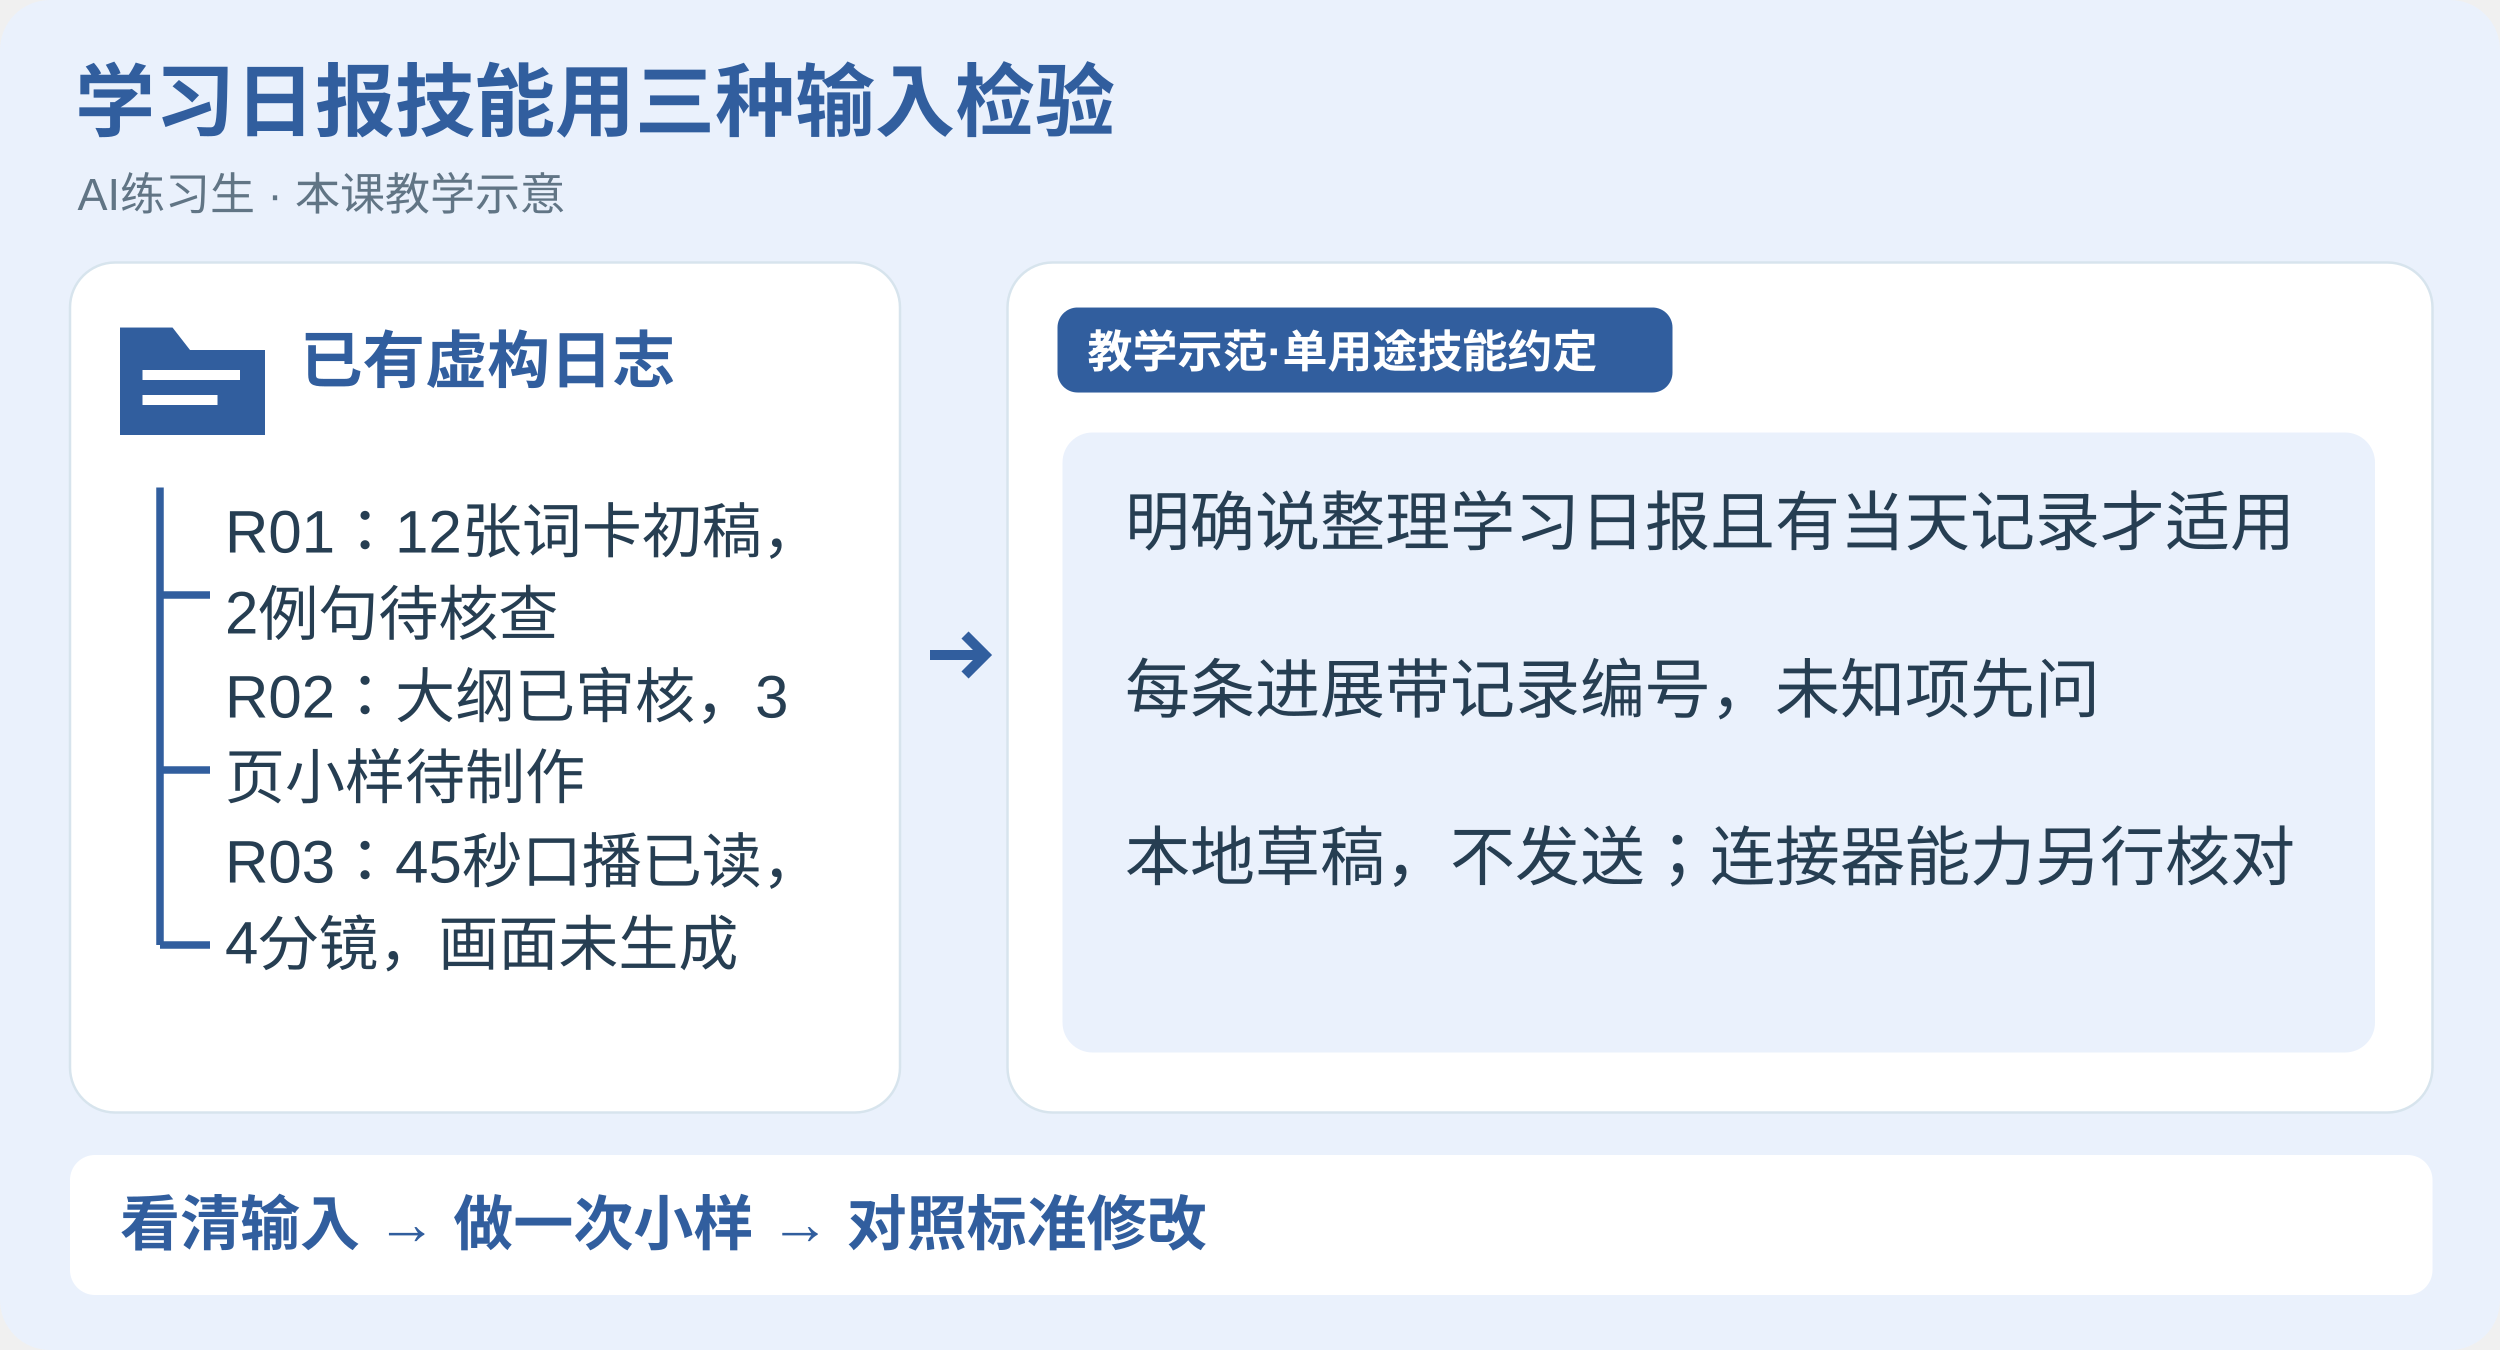
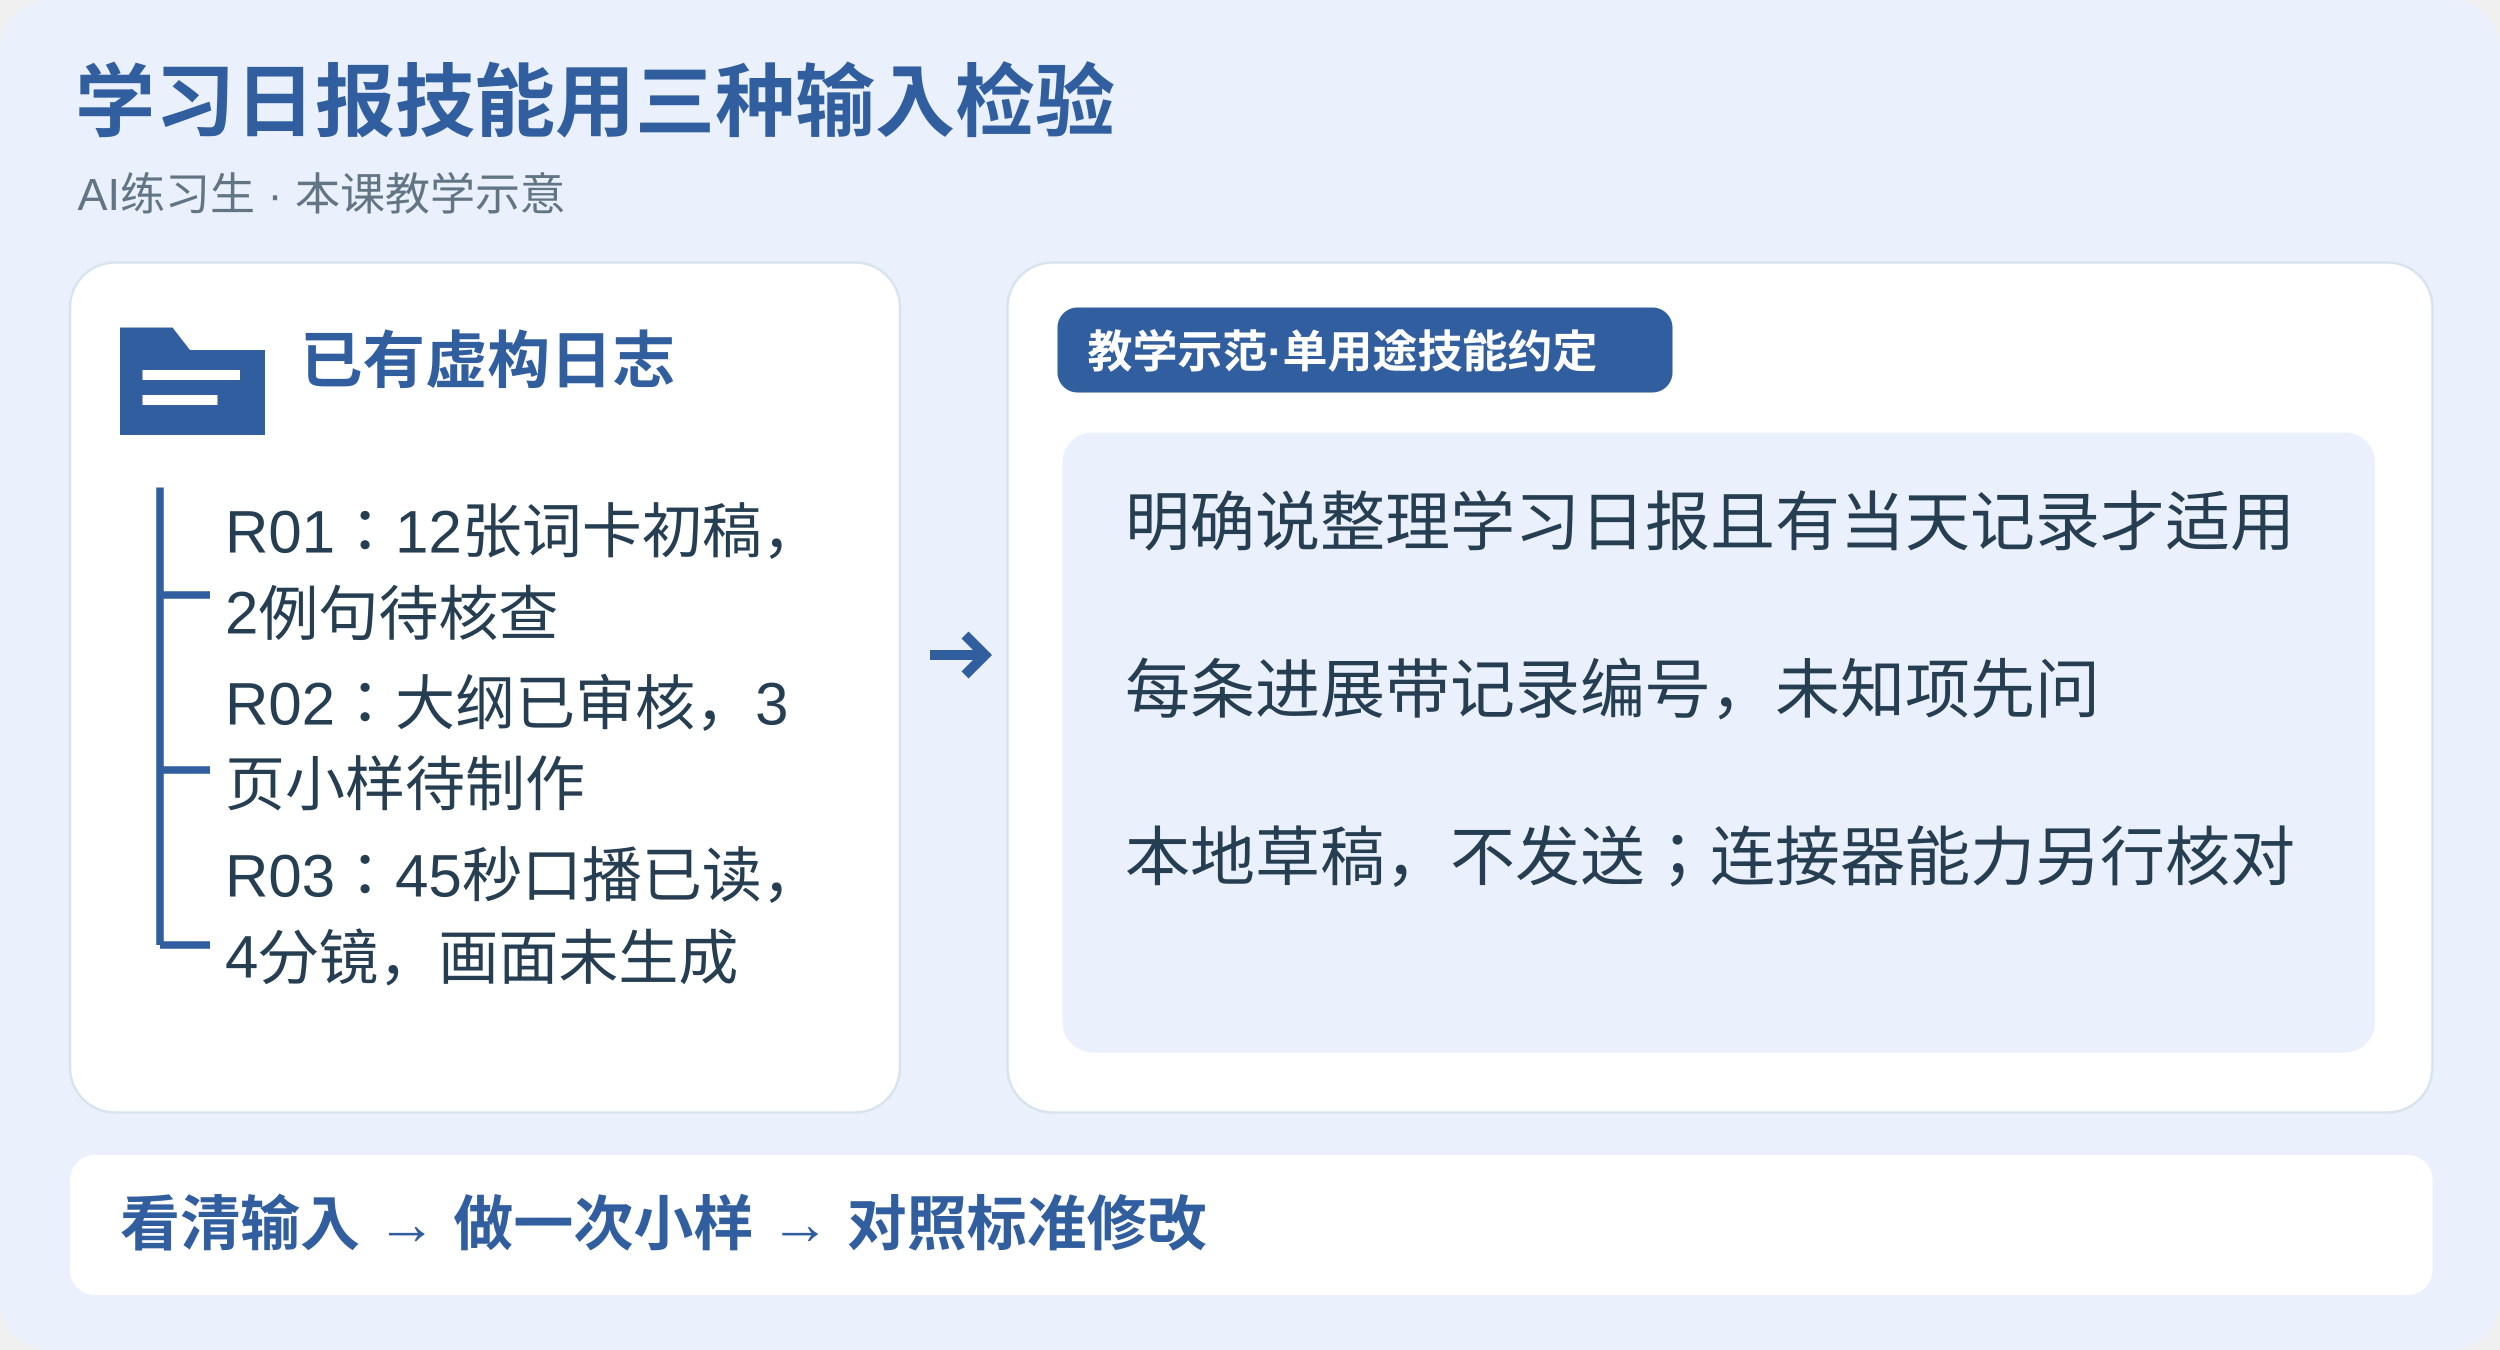
<svg xmlns="http://www.w3.org/2000/svg" width="1000" height="540" viewBox="0 0 1000 540" role="img" aria-labelledby="title desc">
  <style>text{font-family:'PingFang SC','Microsoft YaHei',Arial,sans-serif}</style>
  <rect x="0" y="0" width="1000" height="540" rx="20" fill="#eaf1fc" stroke="none" />
  <text x="30" y="52" font-size="32" fill="#315e9e" font-weight="750">
    <tspan x="30" dy="0">学习日报技能用三种输入检验</tspan>
  </text>
  <text x="31" y="84" font-size="18" fill="#617585" font-weight="500">
    <tspan x="31" dy="0">AI练习生 · 本课教学示意</tspan>
  </text>
  <rect x="28" y="105" width="332" height="340" rx="18" fill="#fff" stroke="#d7e4ed" />
  <path d="M48 131h21l7 9h30v34h-58z" fill="#315e9e" />
  <path d="M57 150h39m-39 10h30" stroke="white" stroke-width="4" />
  <text x="120" y="153" font-size="25" fill="#315e9e" font-weight="700">
    <tspan x="120" dy="0">已有虚构日志</tspan>
  </text>
  <path d="M64 195v183m0-140h20m-20 70h20m-20 70h20" stroke="#315e9e" stroke-width="3" fill="none" />
  <text x="90" y="221" font-size="24" fill="#263e52" font-weight="500">
    <tspan x="90" dy="0">R01：12张词卡初稿，</tspan>
    <tspan x="90" dy="32.4">2例句待核查</tspan>
  </text>
-   <text x="90" y="287" font-size="24" fill="#263e52" font-weight="500">
+   <text x="90" y="289.8" font-size="24" fill="#263e52" font-weight="500">
    <tspan x="90" dy="0">R02：大纲已审核，3</tspan>
    <tspan x="90" dy="32.4">页小样待制作</tspan>
  </text>
-   <text x="90" y="353" font-size="24" fill="#263e52" font-weight="500">
+   <text x="90" y="358.6" font-size="24" fill="#263e52" font-weight="500">
    <tspan x="90" dy="0">R03：45秒口播已读，</tspan>
    <tspan x="90" dy="32.4">4分镜，画面未生成</tspan>
  </text>
  <path d="M372 262h22m-8-8l8 8-8 8" stroke="#315e9e" stroke-width="4" fill="none" />
  <rect x="403" y="105" width="570" height="340" rx="18" fill="#fff" stroke="#d7e4ed" />
  <rect x="423" y="123" width="246" height="34" rx="8" fill="#315e9e" stroke="none" />
  <text x="435" y="147" font-size="18" fill="#fff" font-weight="700">
    <tspan x="435" dy="0">教学示范·单用途技能约定</tspan>
  </text>
  <rect x="425" y="173" width="525" height="248" rx="12" fill="#eaf1fc" stroke="none" />
  <text x="450" y="218" font-size="26" fill="#263e52" font-weight="500">
    <tspan x="450" dy="0">明确说整理学习日报且有当天记录才适用</tspan>
  </text>
  <text x="450" y="285" font-size="26" fill="#263e52" font-weight="500">
    <tspan x="450" dy="0">每条进展带记录编号，未知项先问</tspan>
  </text>
  <text x="450" y="352" font-size="26" fill="#263e52" font-weight="500">
    <tspan x="450" dy="0">本地草稿，不发送；连接器能力另行核对</tspan>
  </text>
  <rect x="28" y="462" width="945" height="56" rx="10" fill="#fff" stroke="none" />
  <text x="48" y="498" font-size="24" fill="#315e9e" font-weight="650">
    <tspan x="48" dy="0">看清输入 → 做一次小样 → 对照标准修改</tspan>
  </text>
</svg>
